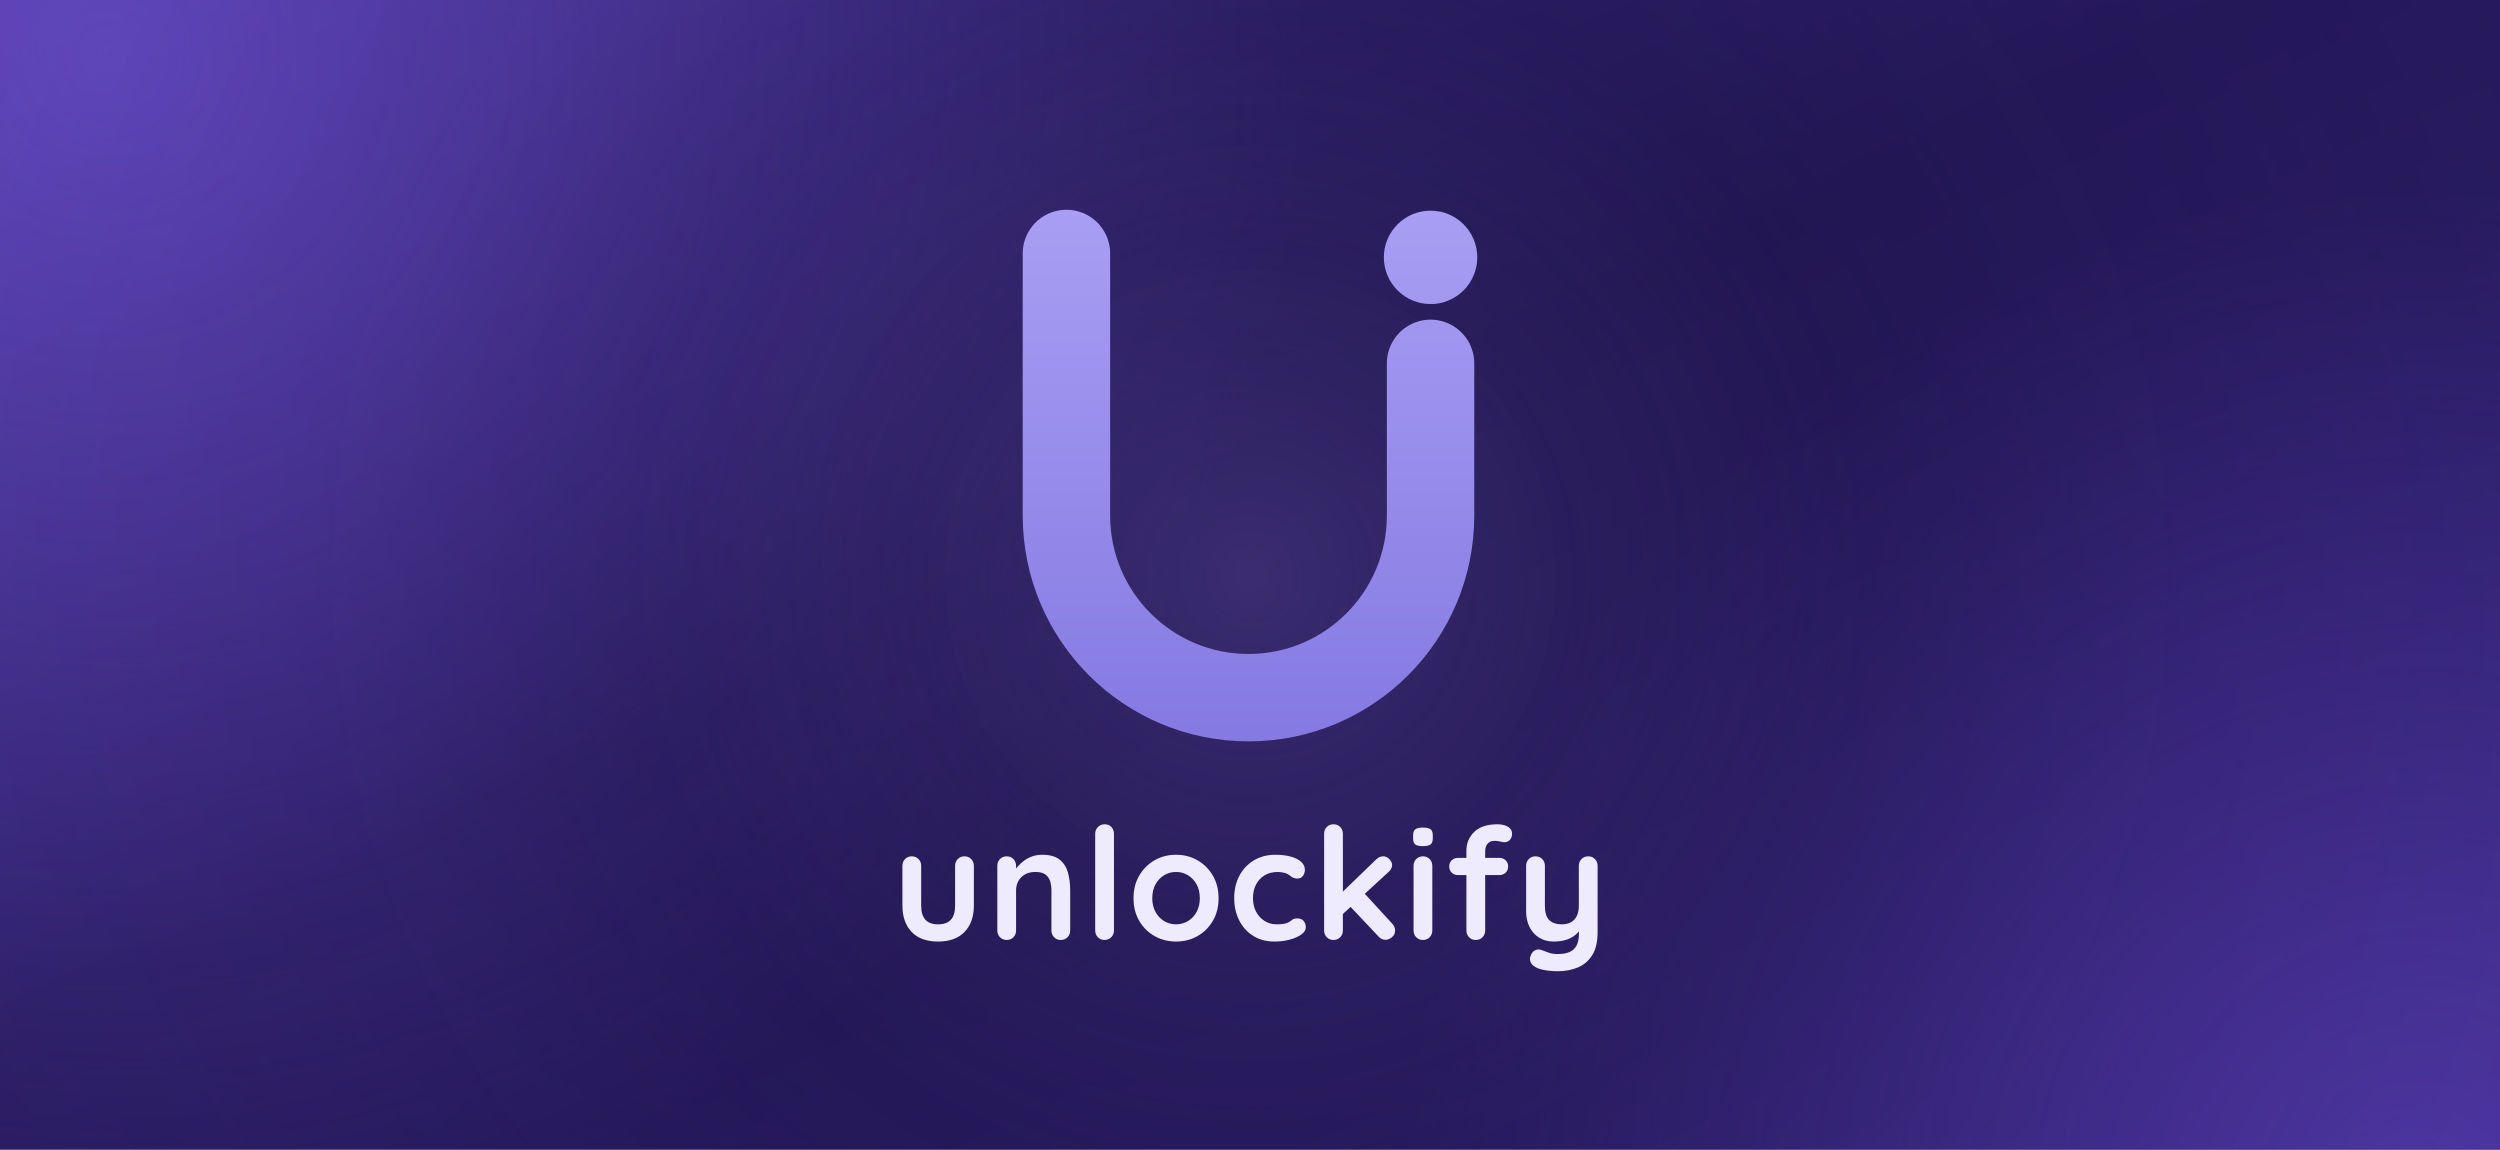
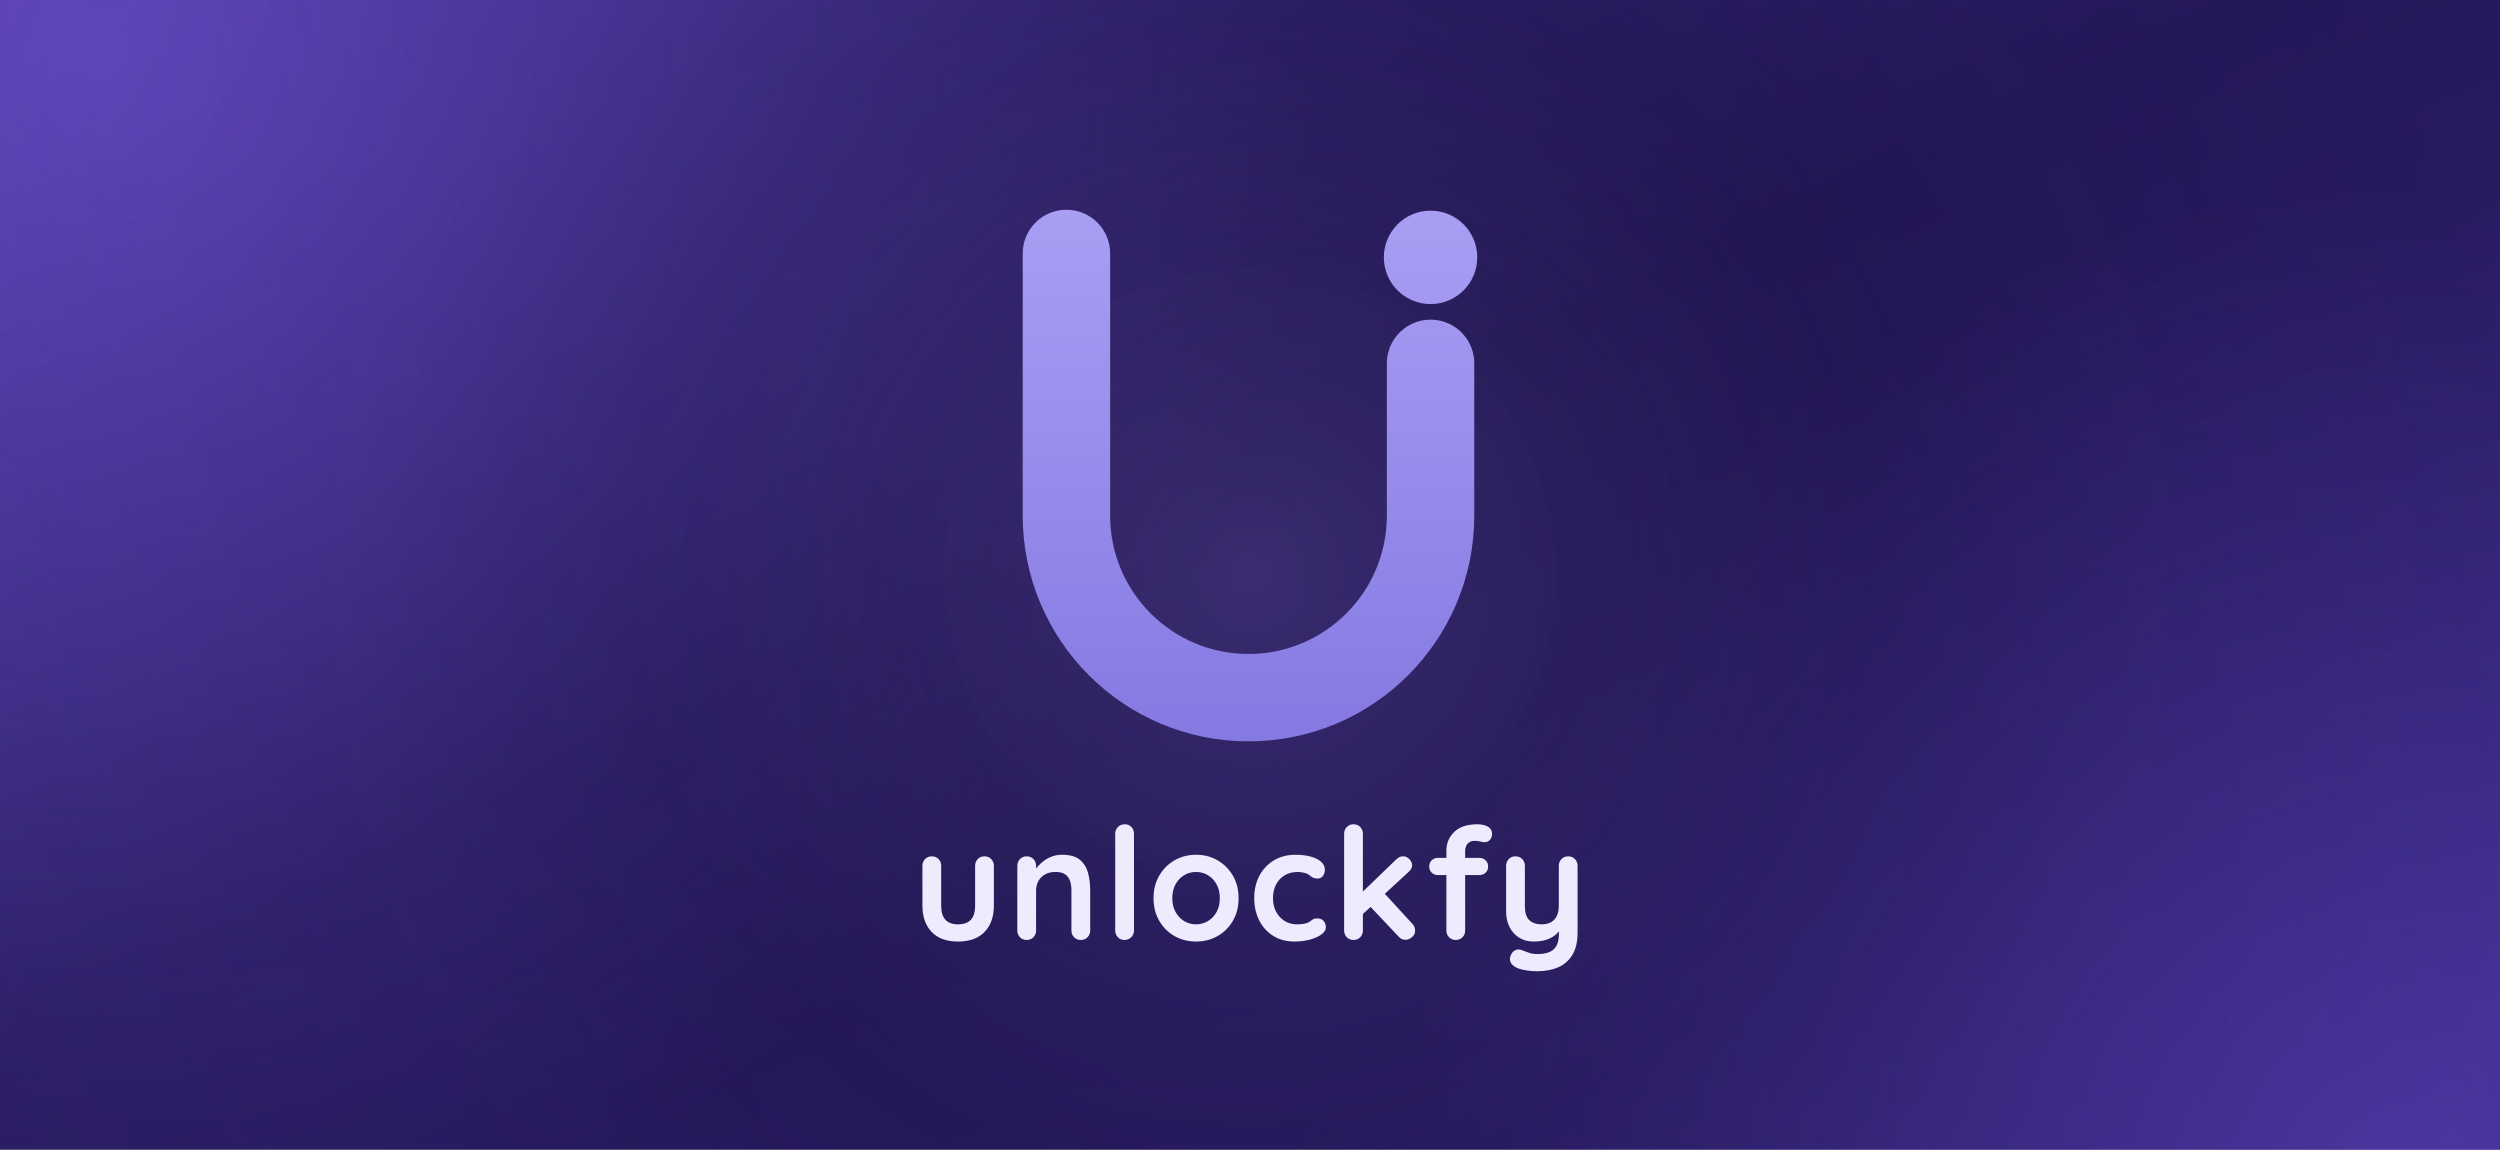
<svg xmlns="http://www.w3.org/2000/svg" viewBox="0 0 1870 860" width="187cm" height="86cm">
  <defs>
    <linearGradient id="bgBase" x1="0" y1="0" x2="1" y2="1">
      <stop offset="0" stop-color="#3D2D88" />
      <stop offset="0.45" stop-color="#26195C" />
      <stop offset="1" stop-color="#302172" />
    </linearGradient>
    <radialGradient id="glowTL" gradientUnits="userSpaceOnUse" cx="80" cy="40" r="900">
      <stop offset="0" stop-color="#7B5BE6" stop-opacity="0.62" />
      <stop offset="1" stop-color="#7B5BE6" stop-opacity="0" />
    </radialGradient>
    <radialGradient id="glowBR" gradientUnits="userSpaceOnUse" cx="1810.0" cy="900.0" r="760">
      <stop offset="0" stop-color="#6447C9" stop-opacity="0.6" />
      <stop offset="1" stop-color="#6447C9" stop-opacity="0" />
    </radialGradient>
    <radialGradient id="glowLogo" gradientUnits="userSpaceOnUse" cx="935.0" cy="430.0" r="464.3">
      <stop offset="0" stop-color="#9D86F7" stop-opacity="0.22" />
      <stop offset="0.55" stop-color="#9D86F7" stop-opacity="0.07" />
      <stop offset="1" stop-color="#9D86F7" stop-opacity="0" />
    </radialGradient>
    <radialGradient id="vignette" gradientUnits="userSpaceOnUse" cx="935.0" cy="430.0" r="1159.4">
      <stop offset="0" stop-color="#140C34" stop-opacity="0.5" />
      <stop offset="0.6" stop-color="#140C34" stop-opacity="0.12" />
      <stop offset="1" stop-color="#140C34" stop-opacity="0" />
    </radialGradient>
    <linearGradient id="logoGrad" gradientUnits="userSpaceOnUse" x1="0" y1="156.9" x2="0" y2="554.6">
      <stop offset="0" stop-color="#A89EF3" />
      <stop offset="1" stop-color="#8579E2" />
    </linearGradient>
  </defs>
  <rect width="1870" height="860" fill="url(#bgBase)" />
  <rect width="1870" height="860" fill="url(#glowTL)" />
  <rect width="1870" height="860" fill="url(#glowBR)" />
  <g id="padrao">

  </g>
  <rect width="1870" height="860" fill="url(#vignette)" />
  <rect width="1870" height="860" fill="url(#glowLogo)" />
  <g id="logo">
    <path d="M 797.69 189.59 L 797.69 385.67              A 136.18 136.18 0 0 0 1070.06 385.67              L 1070.06 271.79" fill="none" stroke="url(#logoGrad)" stroke-width="65.39" stroke-linecap="round" />
    <circle cx="1070.06" cy="192.51" r="34.94" fill="url(#logoGrad)" />
  </g>
-   <path id="nome" d="M721.43 640.53Q724.47 640.53 726.46 642.57Q728.45 644.62 728.45 647.66V677.37Q728.45 689.77 721.55 697.02Q714.65 704.27 701.67 704.27Q688.68 704.27 681.84 697.02Q675.00 689.77 675.00 677.37V647.66Q675.00 644.62 676.99 642.57Q678.98 640.53 682.02 640.53Q685.06 640.53 687.05 642.57Q689.04 644.62 689.04 647.66V677.37Q689.04 684.50 692.19 687.95Q695.35 691.40 701.67 691.40Q708.10 691.40 711.26 687.95Q714.42 684.50 714.42 677.37V647.66Q714.42 644.62 716.40 642.57Q718.39 640.53 721.43 640.53Z M779.44 639.36Q788.10 639.36 792.60 642.98Q797.11 646.61 798.80 652.63Q800.50 658.66 800.50 666.02V695.97Q800.50 699.01 798.51 701.05Q796.52 703.10 793.48 703.10Q790.44 703.10 788.45 701.05Q786.46 699.01 786.46 695.97V666.02Q786.46 662.16 785.47 659.07Q784.47 655.97 781.90 654.09Q779.33 652.22 774.53 652.22Q769.85 652.22 766.64 654.09Q763.42 655.97 761.73 659.07Q760.03 662.16 760.03 666.02V695.97Q760.03 699.01 758.04 701.05Q756.05 703.10 753.01 703.10Q749.97 703.10 747.98 701.05Q745.99 699.01 745.99 695.97V647.66Q745.99 644.62 747.98 642.57Q749.97 640.53 753.01 640.53Q756.05 640.53 758.04 642.57Q760.03 644.62 760.03 647.66V652.69L758.27 652.34Q759.33 650.35 761.32 648.07Q763.30 645.79 765.99 643.80Q768.68 641.81 772.08 640.59Q775.47 639.36 779.44 639.36Z M833.25 695.97Q833.25 699.01 831.20 701.05Q829.15 703.10 826.11 703.10Q823.19 703.10 821.20 701.05Q819.21 699.01 819.21 695.97V623.69Q819.21 620.64 821.26 618.60Q823.30 616.55 826.35 616.55Q829.39 616.55 831.32 618.60Q833.25 620.64 833.25 623.69Z M911.49 671.87Q911.49 681.46 907.22 688.77Q902.95 696.08 895.76 700.18Q888.57 704.27 879.68 704.27Q870.79 704.27 863.60 700.18Q856.40 696.08 852.13 688.77Q847.87 681.46 847.87 671.87Q847.87 662.28 852.13 654.97Q856.40 647.66 863.60 643.51Q870.79 639.36 879.68 639.36Q888.57 639.36 895.76 643.51Q902.95 647.66 907.22 654.97Q911.49 662.28 911.49 671.87ZM897.46 671.87Q897.46 665.91 895.06 661.52Q892.66 657.14 888.63 654.68Q884.59 652.22 879.68 652.22Q874.77 652.22 870.73 654.68Q866.70 657.14 864.30 661.52Q861.90 665.91 861.90 671.87Q861.90 677.72 864.30 682.11Q866.70 686.49 870.73 688.95Q874.77 691.40 879.68 691.40Q884.59 691.40 888.63 688.95Q892.66 686.49 895.06 682.11Q897.46 677.72 897.46 671.87Z M953.95 639.36Q960.61 639.36 965.58 640.76Q970.56 642.16 973.30 644.68Q976.05 647.19 976.05 650.70Q976.05 653.04 974.65 655.09Q973.25 657.14 970.56 657.14Q968.68 657.14 967.46 656.61Q966.23 656.08 965.29 655.26Q964.36 654.45 963.07 653.74Q961.90 653.04 959.50 652.63Q957.11 652.22 955.94 652.22Q949.97 652.22 945.82 654.80Q941.67 657.37 939.44 661.76Q937.22 666.14 937.22 671.87Q937.22 677.49 939.50 681.87Q941.78 686.26 945.82 688.83Q949.85 691.40 955.12 691.40Q958.04 691.40 960.15 691.05Q962.25 690.70 963.65 690.00Q965.29 689.07 966.58 688.01Q967.87 686.96 970.44 686.96Q973.48 686.96 975.12 688.89Q976.75 690.82 976.75 693.63Q976.75 696.55 973.48 698.95Q970.20 701.35 964.88 702.81Q959.56 704.27 953.36 704.27Q944.12 704.27 937.34 700.00Q930.56 695.73 926.87 688.36Q923.19 681.00 923.19 671.87Q923.19 662.28 927.11 654.97Q931.02 647.66 937.98 643.51Q944.94 639.36 953.95 639.36Z M997.46 703.10Q994.42 703.10 992.43 701.05Q990.44 699.01 990.44 695.97V623.69Q990.44 620.64 992.43 618.60Q994.42 616.55 997.46 616.55Q1000.50 616.55 1002.49 618.60Q1004.47 620.64 1004.47 623.69V695.97Q1004.47 699.01 1002.49 701.05Q1000.50 703.10 997.46 703.10ZM1034.65 640.53Q1037.34 640.53 1039.33 642.75Q1041.32 644.97 1041.32 647.08Q1041.32 649.88 1038.51 652.34L1003.30 684.74L1002.72 668.60L1029.50 642.75Q1031.73 640.53 1034.65 640.53ZM1036.40 702.98Q1033.36 702.98 1031.26 700.64L1009.62 677.72L1020.26 667.90L1041.32 690.82Q1043.54 693.16 1043.54 696.08Q1043.54 699.12 1041.14 701.05Q1038.74 702.98 1036.40 702.98Z M1071.37 695.97Q1071.37 699.01 1069.39 701.05Q1067.40 703.10 1064.36 703.10Q1061.32 703.10 1059.33 701.05Q1057.34 699.01 1057.34 695.97V647.66Q1057.34 644.62 1059.33 642.57Q1061.32 640.53 1064.36 640.53Q1067.40 640.53 1069.39 642.57Q1071.37 644.62 1071.37 647.66ZM1064.24 632.92Q1060.26 632.92 1058.63 631.64Q1056.99 630.35 1056.99 627.08V624.85Q1056.99 621.46 1058.80 620.23Q1060.61 619.01 1064.36 619.01Q1068.45 619.01 1070.09 620.29Q1071.73 621.58 1071.73 624.85V627.08Q1071.73 630.47 1069.97 631.70Q1068.22 632.92 1064.24 632.92Z M1120.26 616.55Q1122.84 616.55 1125.29 617.25Q1127.75 617.95 1129.39 619.53Q1131.02 621.11 1131.02 623.69Q1131.02 626.61 1129.33 628.31Q1127.63 630.00 1125.41 630.00Q1124.36 630.00 1122.25 629.47Q1120.15 628.95 1118.16 628.95Q1115.23 628.95 1113.65 630.23Q1112.08 631.52 1111.49 633.22Q1110.91 634.91 1110.91 636.20V695.97Q1110.91 699.01 1108.92 701.05Q1106.93 703.10 1103.89 703.10Q1100.85 703.10 1098.86 701.05Q1096.87 699.01 1096.87 695.97V636.32Q1096.87 628.01 1102.72 622.28Q1108.57 616.55 1120.26 616.55ZM1121.55 641.70Q1124.36 641.70 1126.23 643.51Q1128.10 645.32 1128.10 648.13Q1128.10 650.94 1126.23 652.75Q1124.36 654.56 1121.55 654.56H1090.56Q1087.75 654.56 1085.88 652.75Q1084.01 650.94 1084.01 648.13Q1084.01 645.32 1085.88 643.51Q1087.75 641.70 1090.56 641.70Z M1187.98 640.53Q1191.02 640.53 1193.01 642.57Q1195.00 644.62 1195.00 647.66V697.37Q1195.00 708.13 1190.96 714.50Q1186.93 720.88 1180.15 723.69Q1173.36 726.49 1164.94 726.49Q1161.20 726.49 1156.99 725.91Q1152.78 725.32 1150.09 724.15Q1146.58 722.63 1145.23 720.35Q1143.89 718.07 1144.71 715.50Q1145.76 712.11 1148.10 710.88Q1150.44 709.65 1153.01 710.59Q1154.88 711.17 1157.92 712.40Q1160.96 713.63 1164.94 713.63Q1170.32 713.63 1173.89 712.16Q1177.46 710.70 1179.27 707.25Q1181.08 703.80 1181.08 697.84V690.00L1183.54 692.81Q1181.55 696.67 1178.57 699.18Q1175.58 701.70 1171.49 702.98Q1167.40 704.27 1162.13 704.27Q1155.94 704.27 1151.32 701.40Q1146.70 698.54 1144.12 693.45Q1141.55 688.36 1141.55 681.81V647.66Q1141.55 644.62 1143.54 642.57Q1145.53 640.53 1148.57 640.53Q1151.61 640.53 1153.60 642.57Q1155.58 644.62 1155.58 647.66V677.60Q1155.58 685.21 1158.92 688.31Q1162.25 691.40 1168.22 691.40Q1172.31 691.40 1175.12 689.83Q1177.92 688.25 1179.44 685.15Q1180.96 682.05 1180.96 677.60V647.66Q1180.96 644.62 1182.95 642.57Q1184.94 640.53 1187.98 640.53Z" fill="#EEEBFF" />
+   <path id="nome" d="M736.40 640.53Q739.44 640.53 741.43 642.57Q743.42 644.62 743.42 647.66V677.37Q743.42 689.77 736.52 697.02Q729.62 704.27 716.64 704.27Q703.65 704.27 696.81 697.02Q689.97 689.77 689.97 677.37V647.66Q689.97 644.62 691.96 642.57Q693.95 640.53 696.99 640.53Q700.03 640.53 702.02 642.57Q704.01 644.62 704.01 647.66V677.37Q704.01 684.50 707.16 687.95Q710.32 691.40 716.64 691.40Q723.07 691.40 726.23 687.95Q729.39 684.50 729.39 677.37V647.66Q729.39 644.62 731.37 642.57Q733.36 640.53 736.40 640.53Z M794.42 639.36Q803.07 639.36 807.57 642.98Q812.08 646.61 813.77 652.63Q815.47 658.66 815.47 666.02V695.97Q815.47 699.01 813.48 701.05Q811.49 703.10 808.45 703.10Q805.41 703.10 803.42 701.05Q801.43 699.01 801.43 695.97V666.02Q801.43 662.16 800.44 659.07Q799.44 655.97 796.87 654.09Q794.30 652.22 789.50 652.22Q784.82 652.22 781.61 654.09Q778.39 655.97 776.70 659.07Q775.00 662.16 775.00 666.02V695.97Q775.00 699.01 773.01 701.05Q771.02 703.10 767.98 703.10Q764.94 703.10 762.95 701.05Q760.96 699.01 760.96 695.97V647.66Q760.96 644.62 762.95 642.57Q764.94 640.53 767.98 640.53Q771.02 640.53 773.01 642.57Q775.00 644.62 775.00 647.66V652.69L773.25 652.34Q774.30 650.35 776.29 648.07Q778.27 645.79 780.96 643.80Q783.65 641.81 787.05 640.59Q790.44 639.36 794.42 639.36Z M848.22 695.97Q848.22 699.01 846.17 701.05Q844.12 703.10 841.08 703.10Q838.16 703.10 836.17 701.05Q834.18 699.01 834.18 695.97V623.69Q834.18 620.64 836.23 618.60Q838.27 616.55 841.32 616.55Q844.36 616.55 846.29 618.60Q848.22 620.64 848.22 623.69Z M926.46 671.87Q926.46 681.46 922.19 688.77Q917.92 696.08 910.73 700.18Q903.54 704.27 894.65 704.27Q885.76 704.27 878.57 700.18Q871.37 696.08 867.11 688.77Q862.84 681.46 862.84 671.87Q862.84 662.28 867.11 654.97Q871.37 647.66 878.57 643.51Q885.76 639.36 894.65 639.36Q903.54 639.36 910.73 643.51Q917.92 647.66 922.19 654.97Q926.46 662.28 926.46 671.87ZM912.43 671.87Q912.43 665.91 910.03 661.52Q907.63 657.14 903.60 654.68Q899.56 652.22 894.65 652.22Q889.74 652.22 885.70 654.68Q881.67 657.14 879.27 661.52Q876.87 665.91 876.87 671.87Q876.87 677.72 879.27 682.11Q881.67 686.49 885.70 688.95Q889.74 691.40 894.65 691.40Q899.56 691.40 903.60 688.95Q907.63 686.49 910.03 682.11Q912.43 677.72 912.43 671.87Z M968.92 639.36Q975.58 639.36 980.56 640.76Q985.53 642.16 988.27 644.68Q991.02 647.19 991.02 650.70Q991.02 653.04 989.62 655.09Q988.22 657.14 985.53 657.14Q983.65 657.14 982.43 656.61Q981.20 656.08 980.26 655.26Q979.33 654.45 978.04 653.74Q976.87 653.04 974.47 652.63Q972.08 652.22 970.91 652.22Q964.94 652.22 960.79 654.80Q956.64 657.37 954.42 661.76Q952.19 666.14 952.19 671.87Q952.19 677.49 954.47 681.87Q956.75 686.26 960.79 688.83Q964.82 691.40 970.09 691.40Q973.01 691.40 975.12 691.05Q977.22 690.70 978.63 690.00Q980.26 689.07 981.55 688.01Q982.84 686.96 985.41 686.96Q988.45 686.96 990.09 688.89Q991.73 690.82 991.73 693.63Q991.73 696.55 988.45 698.95Q985.18 701.35 979.85 702.81Q974.53 704.27 968.33 704.27Q959.09 704.27 952.31 700.00Q945.53 695.73 941.84 688.36Q938.16 681.00 938.16 671.87Q938.16 662.28 942.08 654.97Q945.99 647.66 952.95 643.51Q959.91 639.36 968.92 639.36Z M1012.43 703.10Q1009.39 703.10 1007.40 701.05Q1005.41 699.01 1005.41 695.97V623.69Q1005.41 620.64 1007.40 618.60Q1009.39 616.55 1012.43 616.55Q1015.47 616.55 1017.46 618.60Q1019.44 620.64 1019.44 623.69V695.97Q1019.44 699.01 1017.46 701.05Q1015.47 703.10 1012.43 703.10ZM1049.62 640.53Q1052.31 640.53 1054.30 642.75Q1056.29 644.97 1056.29 647.08Q1056.29 649.88 1053.48 652.34L1018.27 684.74L1017.69 668.60L1044.47 642.75Q1046.70 640.53 1049.62 640.53ZM1051.37 702.98Q1048.33 702.98 1046.23 700.64L1024.59 677.72L1035.23 667.90L1056.29 690.82Q1058.51 693.16 1058.51 696.08Q1058.51 699.12 1056.11 701.05Q1053.71 702.98 1051.37 702.98Z M1105.29 616.55Q1107.87 616.55 1110.32 617.25Q1112.78 617.95 1114.42 619.53Q1116.05 621.11 1116.05 623.69Q1116.05 626.61 1114.36 628.31Q1112.66 630.00 1110.44 630.00Q1109.39 630.00 1107.28 629.47Q1105.18 628.95 1103.19 628.95Q1100.26 628.95 1098.68 630.23Q1097.11 631.52 1096.52 633.22Q1095.94 634.91 1095.94 636.20V695.97Q1095.94 699.01 1093.95 701.05Q1091.96 703.10 1088.92 703.10Q1085.88 703.10 1083.89 701.05Q1081.90 699.01 1081.90 695.97V636.32Q1081.90 628.01 1087.75 622.28Q1093.60 616.55 1105.29 616.55ZM1106.58 641.70Q1109.39 641.70 1111.26 643.51Q1113.13 645.32 1113.13 648.13Q1113.13 650.94 1111.26 652.75Q1109.39 654.56 1106.58 654.56H1075.58Q1072.78 654.56 1070.91 652.75Q1069.04 650.94 1069.04 648.13Q1069.04 645.32 1070.91 643.51Q1072.78 641.70 1075.58 641.70Z M1173.01 640.53Q1176.05 640.53 1178.04 642.57Q1180.03 644.62 1180.03 647.66V697.37Q1180.03 708.13 1175.99 714.50Q1171.96 720.88 1165.18 723.69Q1158.39 726.49 1149.97 726.49Q1146.23 726.49 1142.02 725.91Q1137.81 725.32 1135.12 724.15Q1131.61 722.63 1130.26 720.35Q1128.92 718.07 1129.74 715.50Q1130.79 712.11 1133.13 710.88Q1135.47 709.65 1138.04 710.59Q1139.91 711.17 1142.95 712.40Q1145.99 713.63 1149.97 713.63Q1155.35 713.63 1158.92 712.16Q1162.49 710.70 1164.30 707.25Q1166.11 703.80 1166.11 697.84V690.00L1168.57 692.81Q1166.58 696.67 1163.60 699.18Q1160.61 701.70 1156.52 702.98Q1152.43 704.27 1147.16 704.27Q1140.96 704.27 1136.35 701.40Q1131.73 698.54 1129.15 693.45Q1126.58 688.36 1126.58 681.81V647.66Q1126.58 644.62 1128.57 642.57Q1130.56 640.53 1133.60 640.53Q1136.64 640.53 1138.63 642.57Q1140.61 644.62 1140.61 647.66V677.60Q1140.61 685.21 1143.95 688.31Q1147.28 691.40 1153.25 691.40Q1157.34 691.40 1160.15 689.83Q1162.95 688.25 1164.47 685.15Q1165.99 682.05 1165.99 677.60V647.66Q1165.99 644.62 1167.98 642.57Q1169.97 640.53 1173.01 640.53Z" fill="#EEEBFF" />
</svg>
